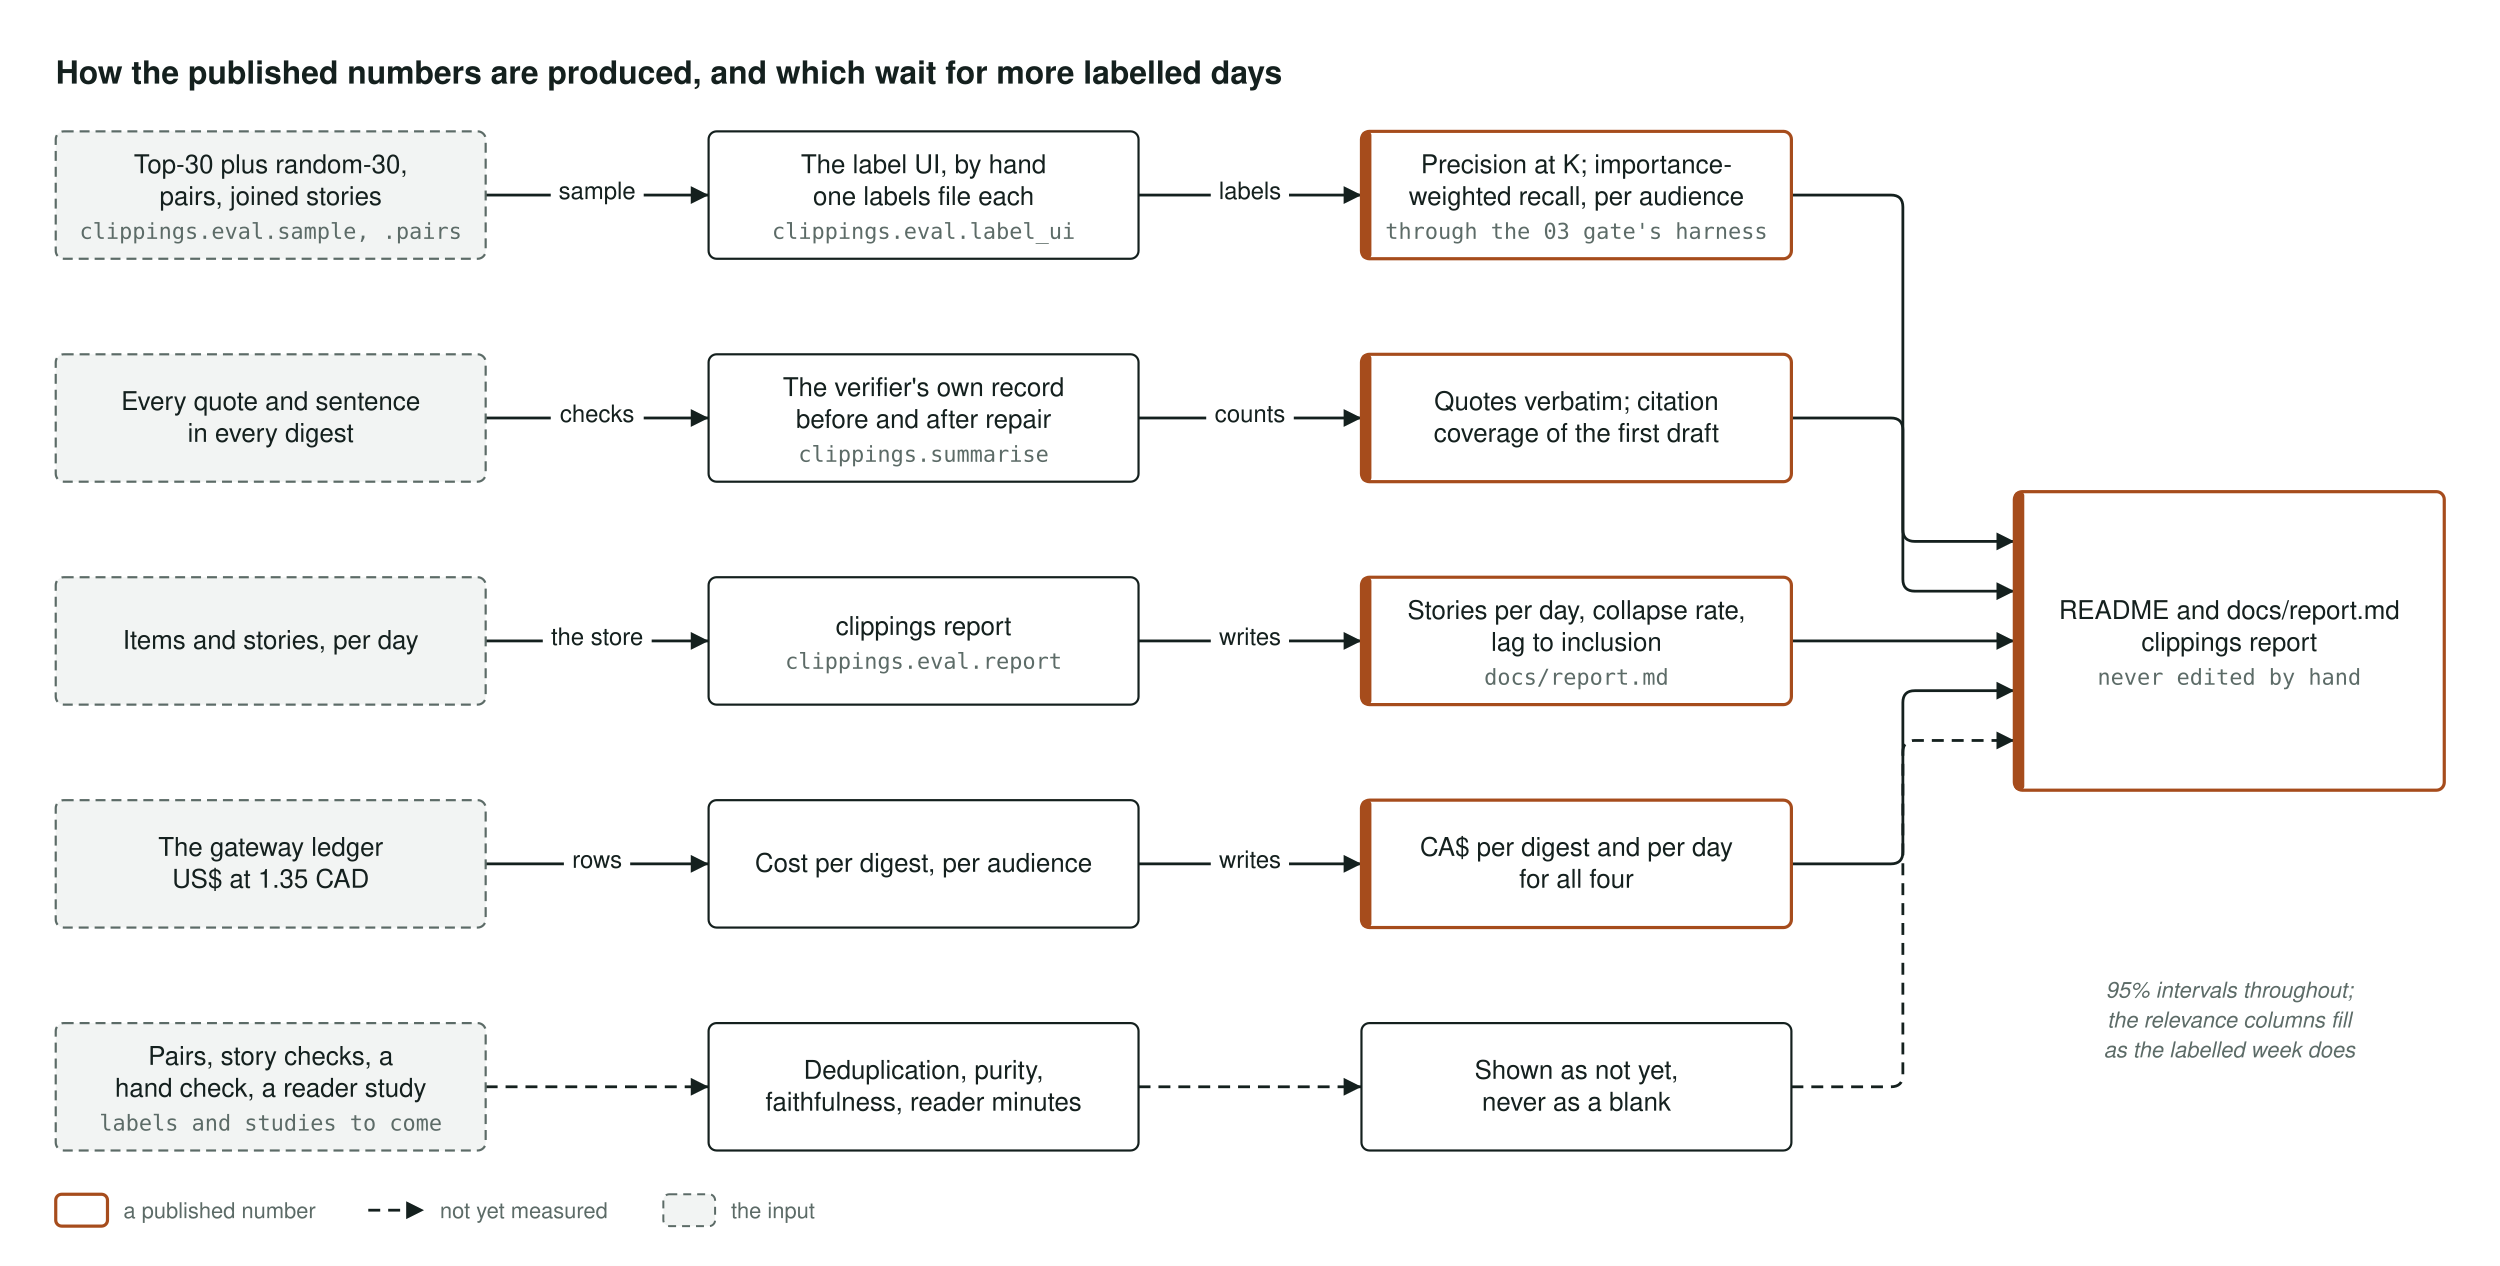
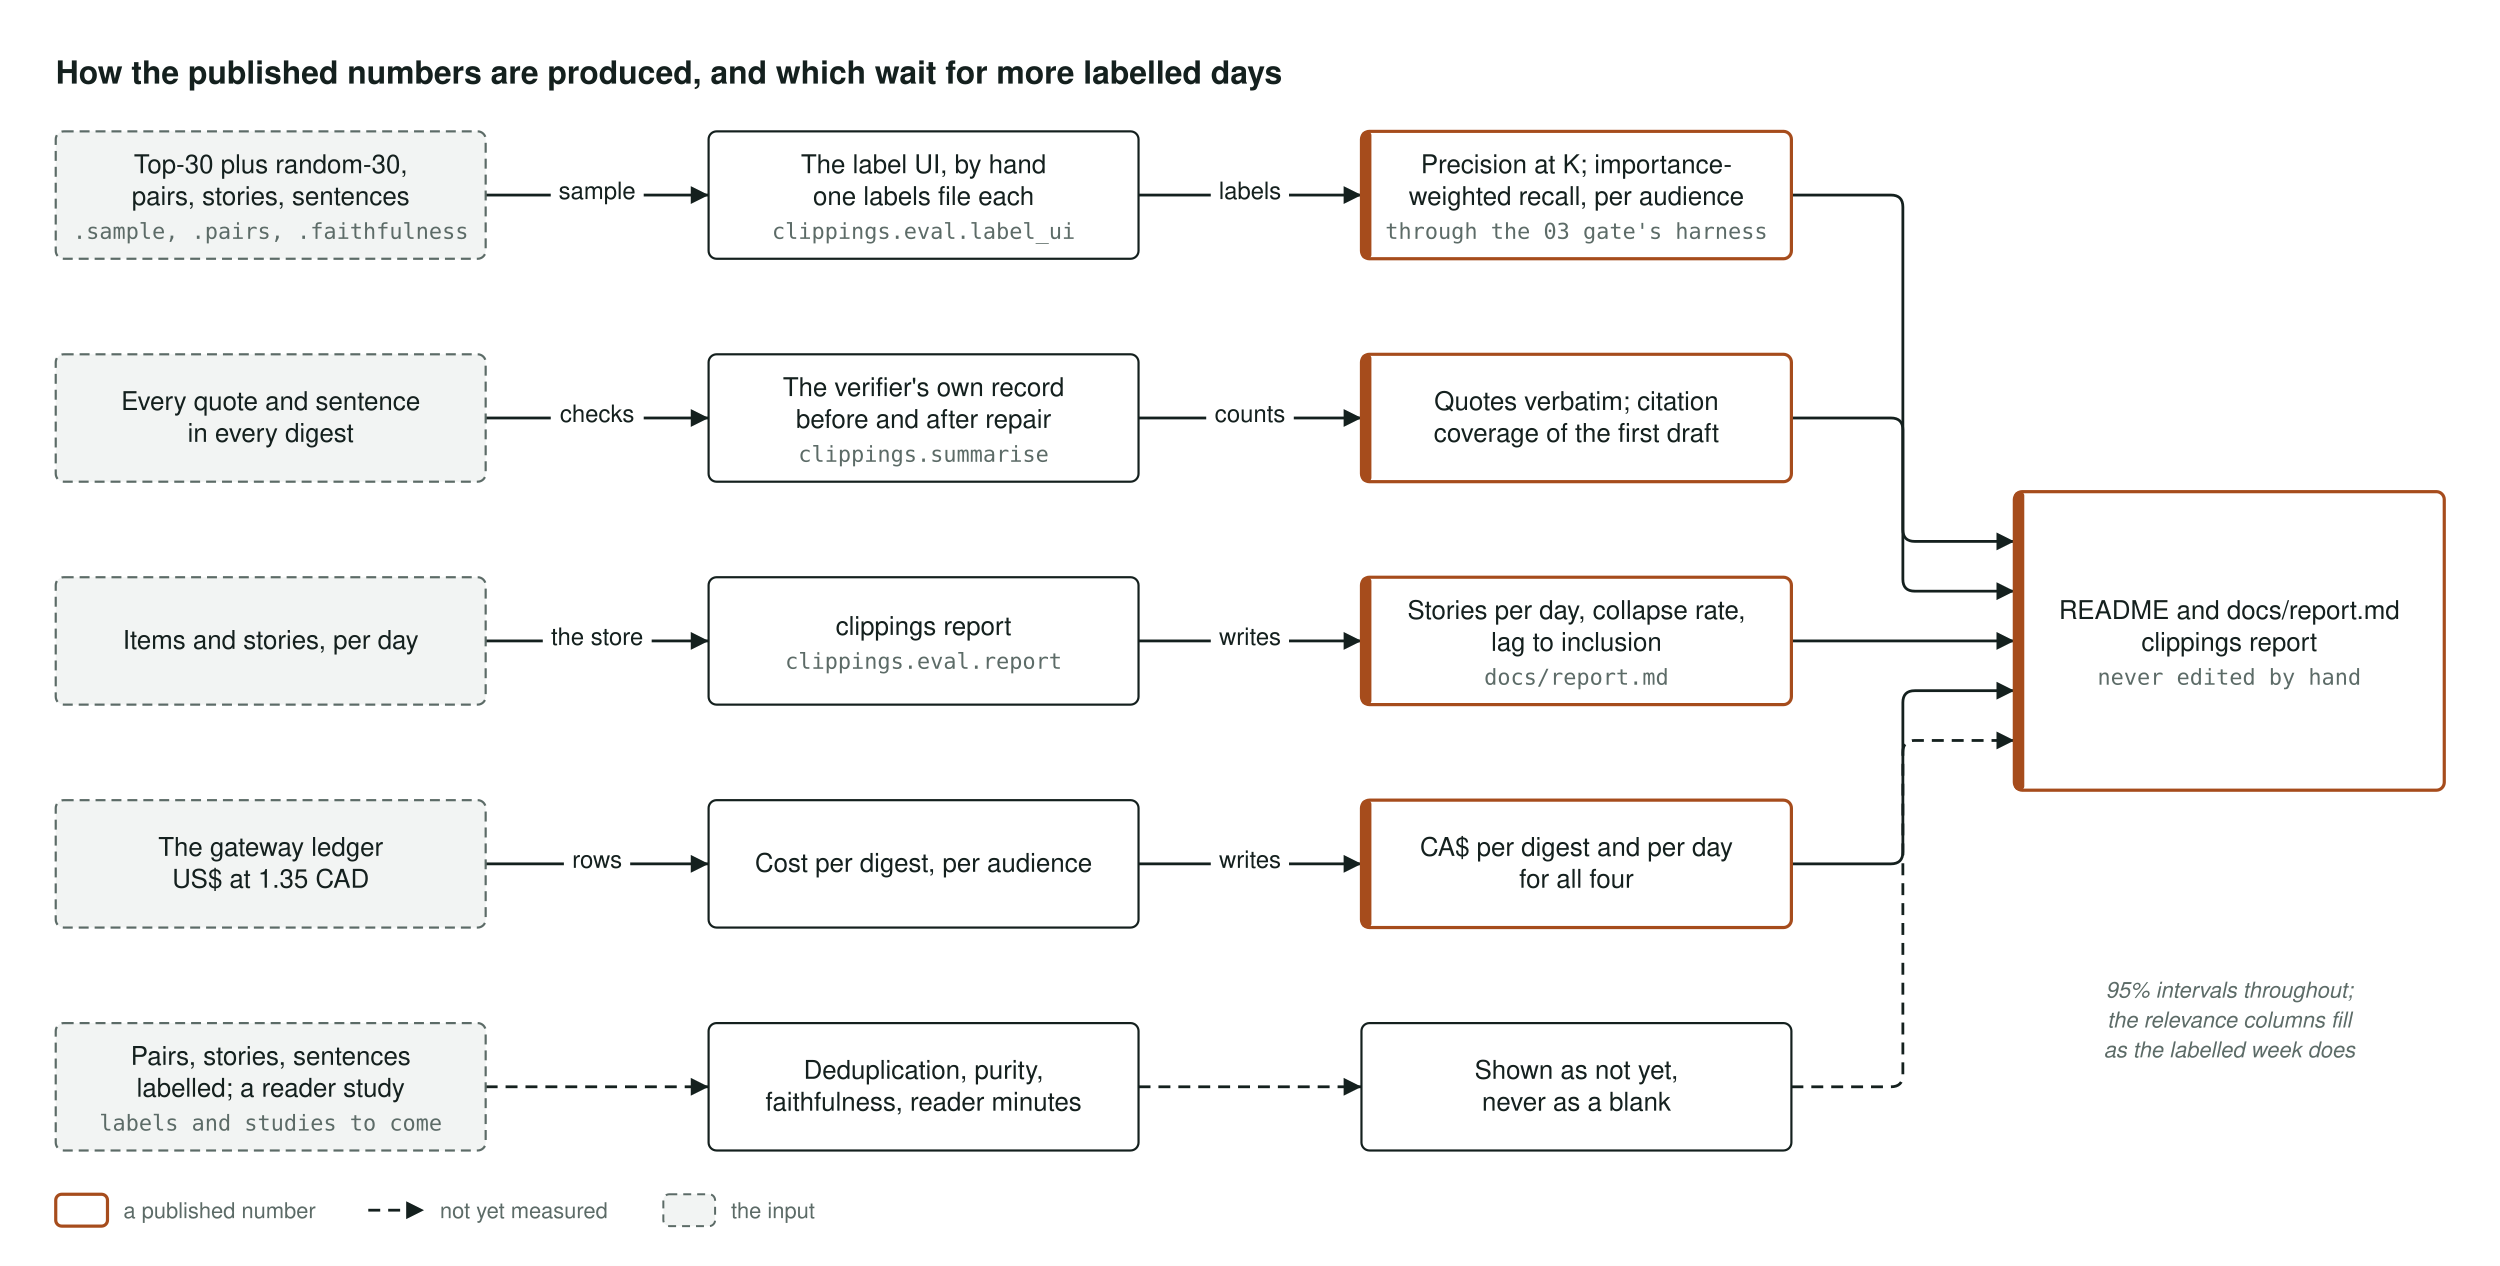
- <svg xmlns="http://www.w3.org/2000/svg" width="1256" height="636" viewBox="0 0 1256 636" role="img" aria-label="Precision and recall come from hand-labelled audience-days drawn by a stratified sampler and scored through the release gate's harness; quote and citation checks come from the verifier's own record; cost comes from the gateway ledger; deduplication and cluster purity have labelling pages and wait for their labels; faithfulness and reader time wait for a hand check and a study." font-family="'Segoe UI', 'Helvetica Neue', Helvetica, Arial, sans-serif">
+ <svg xmlns="http://www.w3.org/2000/svg" width="1256" height="636" viewBox="0 0 1256 636" role="img" aria-label="Precision and recall come from hand-labelled audience-days drawn by a stratified sampler and scored through the release gate's harness; quote and citation checks come from the verifier's own record; cost comes from the gateway ledger; deduplication, cluster purity and faithfulness have labelling pages and wait for their labels; reader time waits for a study." font-family="'Segoe UI', 'Helvetica Neue', Helvetica, Arial, sans-serif">
  <defs>
    <marker id="arrow" viewBox="0 0 10 10" refX="9" refY="5" markerWidth="8" markerHeight="8" orient="auto-start-reverse">
      <path d="M 1 1 L 9 5 L 1 9 z" fill="#14201E" />
    </marker>
    <marker id="arrow-accent" viewBox="0 0 10 10" refX="9" refY="5" markerWidth="8" markerHeight="8" orient="auto-start-reverse">
      <path d="M 1 1 L 9 5 L 1 9 z" fill="#0E6E60" />
    </marker>
    <marker id="arrow-signal" viewBox="0 0 10 10" refX="9" refY="5" markerWidth="8" markerHeight="8" orient="auto-start-reverse">
      <path d="M 1 1 L 9 5 L 1 9 z" fill="#A64C1C" />
    </marker>
    <marker id="arrow-muted" viewBox="0 0 10 10" refX="9" refY="5" markerWidth="8" markerHeight="8" orient="auto-start-reverse">
      <path d="M 1 1 L 9 5 L 1 9 z" fill="#5C6B67" />
    </marker>
  </defs>
  <rect width="1256" height="636" fill="#FFFFFF" />
  <text x="28" y="42" font-size="16" font-weight="700" fill="#14201E">How the published numbers are produced, and which wait for more labelled days</text>
  <path d="M 244.0 98.0 L 356.0 98.0" fill="none" stroke="#14201E" stroke-width="1.4" marker-end="url(#arrow)" />
  <path d="M 572.0 98.0 L 684.0 98.0" fill="none" stroke="#14201E" stroke-width="1.4" marker-end="url(#arrow)" />
  <path d="M 244.0 210.0 L 356.0 210.0" fill="none" stroke="#14201E" stroke-width="1.4" marker-end="url(#arrow)" />
  <path d="M 572.0 210.0 L 684.0 210.0" fill="none" stroke="#14201E" stroke-width="1.4" marker-end="url(#arrow)" />
  <path d="M 244.0 322.0 L 356.0 322.0" fill="none" stroke="#14201E" stroke-width="1.4" marker-end="url(#arrow)" />
  <path d="M 572.0 322.0 L 684.0 322.0" fill="none" stroke="#14201E" stroke-width="1.4" marker-end="url(#arrow)" />
  <path d="M 244.0 434.0 L 356.0 434.0" fill="none" stroke="#14201E" stroke-width="1.4" marker-end="url(#arrow)" />
  <path d="M 572.0 434.0 L 684.0 434.0" fill="none" stroke="#14201E" stroke-width="1.4" marker-end="url(#arrow)" />
  <path d="M 244.0 546.0 L 356.0 546.0" fill="none" stroke="#14201E" stroke-width="1.4" stroke-dasharray="6 4" marker-end="url(#arrow)" />
  <path d="M 572.0 546.0 L 684.0 546.0" fill="none" stroke="#14201E" stroke-width="1.4" stroke-dasharray="6 4" marker-end="url(#arrow)" />
  <path d="M 900.0 98.0 L 950.0 98.0 Q 956.0 98.0 956.0 104.0 L 956.0 266.0 Q 956.0 272.0 962.0 272.0 L 1012.0 272.0" fill="none" stroke="#14201E" stroke-width="1.4" marker-end="url(#arrow)" />
  <path d="M 900.0 210.0 L 950.0 210.0 Q 956.0 210.0 956.0 216.0 L 956.0 291.0 Q 956.0 297.0 962.0 297.0 L 1012.0 297.0" fill="none" stroke="#14201E" stroke-width="1.4" marker-end="url(#arrow)" />
  <path d="M 900.0 322.0 L 1012.0 322.0" fill="none" stroke="#14201E" stroke-width="1.4" marker-end="url(#arrow)" />
  <path d="M 900.0 434.0 L 950.0 434.0 Q 956.0 434.0 956.0 428.0 L 956.0 353.0 Q 956.0 347.0 962.0 347.0 L 1012.0 347.0" fill="none" stroke="#14201E" stroke-width="1.4" marker-end="url(#arrow)" />
  <path d="M 900.0 546.0 L 950.0 546.0 Q 956.0 546.0 956.0 540.0 L 956.0 378.0 Q 956.0 372.0 962.0 372.0 L 1012.0 372.0" fill="none" stroke="#14201E" stroke-width="1.4" stroke-dasharray="6 4" marker-end="url(#arrow)" />
  <rect x="28.0" y="66.0" width="216.0" height="64.0" rx="4" fill="#F2F4F3" stroke="#5C6B67" stroke-width="1.1" stroke-dasharray="5 3" />
  <text x="136.0" y="87.0" font-size="13" font-weight="500" text-anchor="middle" fill="#14201E">Top-30 plus random-30,</text>
-   <text x="136.0" y="103.0" font-size="13" font-weight="500" text-anchor="middle" fill="#14201E">pairs, joined stories</text>
-   <text x="136.0" y="120.0" font-size="11" font-family="Consolas, Menlo, 'DejaVu Sans Mono', monospace" text-anchor="middle" fill="#5C6B67">clippings.eval.sample, .pairs</text>
+   <text x="136.0" y="103.0" font-size="13" font-weight="500" text-anchor="middle" fill="#14201E">pairs, stories, sentences</text>
+   <text x="136.0" y="120.0" font-size="11" font-family="Consolas, Menlo, 'DejaVu Sans Mono', monospace" text-anchor="middle" fill="#5C6B67">.sample, .pairs, .faithfulness</text>
  <rect x="356.0" y="66.0" width="216.0" height="64.0" rx="4" fill="#FFFFFF" stroke="#14201E" stroke-width="1.1" />
  <text x="464.0" y="87.0" font-size="13" font-weight="500" text-anchor="middle" fill="#14201E">The label UI, by hand</text>
  <text x="464.0" y="103.0" font-size="13" font-weight="500" text-anchor="middle" fill="#14201E">one labels file each</text>
  <text x="464.0" y="120.0" font-size="11" font-family="Consolas, Menlo, 'DejaVu Sans Mono', monospace" text-anchor="middle" fill="#5C6B67">clippings.eval.label_ui</text>
  <rect x="684.0" y="66.0" width="216.0" height="64.0" rx="4" fill="#FFFFFF" stroke="#A64C1C" stroke-width="1.6" />
  <rect x="684.0" y="66.0" width="5" height="64.0" rx="2" fill="#A64C1C" />
  <text x="792.0" y="87.0" font-size="13" font-weight="500" text-anchor="middle" fill="#14201E">Precision at K; importance-</text>
  <text x="792.0" y="103.0" font-size="13" font-weight="500" text-anchor="middle" fill="#14201E">weighted recall, per audience</text>
  <text x="792.0" y="120.0" font-size="11" font-family="Consolas, Menlo, 'DejaVu Sans Mono', monospace" text-anchor="middle" fill="#5C6B67">through the 03 gate's harness</text>
  <rect x="28.0" y="178.0" width="216.0" height="64.0" rx="4" fill="#F2F4F3" stroke="#5C6B67" stroke-width="1.1" stroke-dasharray="5 3" />
  <text x="136.0" y="206.0" font-size="13" font-weight="500" text-anchor="middle" fill="#14201E">Every quote and sentence</text>
  <text x="136.0" y="222.0" font-size="13" font-weight="500" text-anchor="middle" fill="#14201E">in every digest</text>
  <rect x="356.0" y="178.0" width="216.0" height="64.0" rx="4" fill="#FFFFFF" stroke="#14201E" stroke-width="1.1" />
  <text x="464.0" y="199.0" font-size="13" font-weight="500" text-anchor="middle" fill="#14201E">The verifier's own record</text>
  <text x="464.0" y="215.0" font-size="13" font-weight="500" text-anchor="middle" fill="#14201E">before and after repair</text>
  <text x="464.0" y="232.0" font-size="11" font-family="Consolas, Menlo, 'DejaVu Sans Mono', monospace" text-anchor="middle" fill="#5C6B67">clippings.summarise</text>
  <rect x="684.0" y="178.0" width="216.0" height="64.0" rx="4" fill="#FFFFFF" stroke="#A64C1C" stroke-width="1.6" />
  <rect x="684.0" y="178.0" width="5" height="64.0" rx="2" fill="#A64C1C" />
  <text x="792.0" y="206.0" font-size="13" font-weight="500" text-anchor="middle" fill="#14201E">Quotes verbatim; citation</text>
  <text x="792.0" y="222.0" font-size="13" font-weight="500" text-anchor="middle" fill="#14201E">coverage of the first draft</text>
  <rect x="28.0" y="290.0" width="216.0" height="64.0" rx="4" fill="#F2F4F3" stroke="#5C6B67" stroke-width="1.1" stroke-dasharray="5 3" />
  <text x="136.0" y="326.0" font-size="13" font-weight="500" text-anchor="middle" fill="#14201E">Items and stories, per day</text>
  <rect x="356.0" y="290.0" width="216.0" height="64.0" rx="4" fill="#FFFFFF" stroke="#14201E" stroke-width="1.1" />
  <text x="464.0" y="319.0" font-size="13" font-weight="500" text-anchor="middle" fill="#14201E">clippings report</text>
  <text x="464.0" y="336.0" font-size="11" font-family="Consolas, Menlo, 'DejaVu Sans Mono', monospace" text-anchor="middle" fill="#5C6B67">clippings.eval.report</text>
  <rect x="684.0" y="290.0" width="216.0" height="64.0" rx="4" fill="#FFFFFF" stroke="#A64C1C" stroke-width="1.6" />
  <rect x="684.0" y="290.0" width="5" height="64.0" rx="2" fill="#A64C1C" />
  <text x="792.0" y="311.0" font-size="13" font-weight="500" text-anchor="middle" fill="#14201E">Stories per day, collapse rate,</text>
  <text x="792.0" y="327.0" font-size="13" font-weight="500" text-anchor="middle" fill="#14201E">lag to inclusion</text>
  <text x="792.0" y="344.0" font-size="11" font-family="Consolas, Menlo, 'DejaVu Sans Mono', monospace" text-anchor="middle" fill="#5C6B67">docs/report.md</text>
  <rect x="28.0" y="402.0" width="216.0" height="64.0" rx="4" fill="#F2F4F3" stroke="#5C6B67" stroke-width="1.1" stroke-dasharray="5 3" />
  <text x="136.0" y="430.0" font-size="13" font-weight="500" text-anchor="middle" fill="#14201E">The gateway ledger</text>
  <text x="136.0" y="446.0" font-size="13" font-weight="500" text-anchor="middle" fill="#14201E">US$ at 1.35 CAD</text>
  <rect x="356.0" y="402.0" width="216.0" height="64.0" rx="4" fill="#FFFFFF" stroke="#14201E" stroke-width="1.1" />
  <text x="464.0" y="438.0" font-size="13" font-weight="500" text-anchor="middle" fill="#14201E">Cost per digest, per audience</text>
  <rect x="684.0" y="402.0" width="216.0" height="64.0" rx="4" fill="#FFFFFF" stroke="#A64C1C" stroke-width="1.6" />
  <rect x="684.0" y="402.0" width="5" height="64.0" rx="2" fill="#A64C1C" />
  <text x="792.0" y="430.0" font-size="13" font-weight="500" text-anchor="middle" fill="#14201E">CA$ per digest and per day</text>
  <text x="792.0" y="446.0" font-size="13" font-weight="500" text-anchor="middle" fill="#14201E">for all four</text>
  <rect x="28.0" y="514.0" width="216.0" height="64.0" rx="4" fill="#F2F4F3" stroke="#5C6B67" stroke-width="1.1" stroke-dasharray="5 3" />
-   <text x="136.0" y="535.0" font-size="13" font-weight="500" text-anchor="middle" fill="#14201E">Pairs, story checks, a</text>
-   <text x="136.0" y="551.0" font-size="13" font-weight="500" text-anchor="middle" fill="#14201E">hand check, a reader study</text>
+   <text x="136.0" y="535.0" font-size="13" font-weight="500" text-anchor="middle" fill="#14201E">Pairs, stories, sentences</text>
+   <text x="136.0" y="551.0" font-size="13" font-weight="500" text-anchor="middle" fill="#14201E">labelled; a reader study</text>
  <text x="136.0" y="568.0" font-size="11" font-family="Consolas, Menlo, 'DejaVu Sans Mono', monospace" text-anchor="middle" fill="#5C6B67">labels and studies to come</text>
  <rect x="356.0" y="514.0" width="216.0" height="64.0" rx="4" fill="#FFFFFF" stroke="#14201E" stroke-width="1.1" />
  <text x="464.0" y="542.0" font-size="13" font-weight="500" text-anchor="middle" fill="#14201E">Deduplication, purity,</text>
  <text x="464.0" y="558.0" font-size="13" font-weight="500" text-anchor="middle" fill="#14201E">faithfulness, reader minutes</text>
  <rect x="684.0" y="514.0" width="216.0" height="64.0" rx="4" fill="#FFFFFF" stroke="#14201E" stroke-width="1.1" />
  <text x="792.0" y="542.0" font-size="13" font-weight="500" text-anchor="middle" fill="#14201E">Shown as not yet,</text>
  <text x="792.0" y="558.0" font-size="13" font-weight="500" text-anchor="middle" fill="#14201E">never as a blank</text>
  <rect x="1012.0" y="247.0" width="216.0" height="150.0" rx="4" fill="#FFFFFF" stroke="#A64C1C" stroke-width="1.6" />
  <rect x="1012.0" y="247.0" width="5" height="150.0" rx="2" fill="#A64C1C" />
  <text x="1120.0" y="311.0" font-size="13" font-weight="500" text-anchor="middle" fill="#14201E">README and docs/report.md</text>
  <text x="1120.0" y="327.0" font-size="13" font-weight="500" text-anchor="middle" fill="#14201E">clippings report</text>
  <text x="1120.0" y="344.0" font-size="11" font-family="Consolas, Menlo, 'DejaVu Sans Mono', monospace" text-anchor="middle" fill="#5C6B67">never edited by hand</text>
  <rect x="276.7" y="88.0" width="46.7" height="20.0" rx="3" fill="#FFFFFF" />
  <text x="300.0" y="100.0" font-size="12" text-anchor="middle" fill="#14201E">sample</text>
  <rect x="608.3" y="88.0" width="39.3" height="20.0" rx="3" fill="#FFFFFF" />
  <text x="628.0" y="100.0" font-size="12" text-anchor="middle" fill="#14201E">labels</text>
  <rect x="276.7" y="200.0" width="46.7" height="20.0" rx="3" fill="#FFFFFF" />
  <text x="300.0" y="212.0" font-size="12" text-anchor="middle" fill="#14201E">checks</text>
  <rect x="606.0" y="200.0" width="44.0" height="20.0" rx="3" fill="#FFFFFF" />
  <text x="628.0" y="212.0" font-size="12" text-anchor="middle" fill="#14201E">counts</text>
  <rect x="272.7" y="312.0" width="54.7" height="20.0" rx="3" fill="#FFFFFF" />
  <text x="300.0" y="324.0" font-size="12" text-anchor="middle" fill="#14201E">the store</text>
  <rect x="608.3" y="312.0" width="39.3" height="20.0" rx="3" fill="#FFFFFF" />
  <text x="628.0" y="324.0" font-size="12" text-anchor="middle" fill="#14201E">writes</text>
  <rect x="283.3" y="424.0" width="33.3" height="20.0" rx="3" fill="#FFFFFF" />
  <text x="300.0" y="436.0" font-size="12" text-anchor="middle" fill="#14201E">rows</text>
  <rect x="608.3" y="424.0" width="39.3" height="20.0" rx="3" fill="#FFFFFF" />
  <text x="628.0" y="436.0" font-size="12" text-anchor="middle" fill="#14201E">writes</text>
  <text x="1120.0" y="501.2" font-size="11" text-anchor="middle" fill="#5C6B67" font-style="italic">95% intervals throughout;</text>
  <text x="1120.0" y="516.2" font-size="11" text-anchor="middle" fill="#5C6B67" font-style="italic">the relevance columns fill</text>
  <text x="1120.0" y="531.2" font-size="11" text-anchor="middle" fill="#5C6B67" font-style="italic">as the labelled week does</text>
  <rect x="28" y="600" width="26" height="16" rx="3" fill="#FFFFFF" stroke="#A64C1C" stroke-width="1.6" />
  <text x="62" y="612" font-size="11" fill="#5C6B67">a published number</text>
  <path d="M 185.02 608 L 213.02 608" stroke="#14201E" stroke-width="1.4" fill="none" stroke-dasharray="6 4" marker-end="url(#arrow)" />
  <text x="221.02" y="612" font-size="11" fill="#5C6B67">not yet measured</text>
  <rect x="333.26" y="600" width="26" height="16" rx="3" fill="#F2F4F3" stroke="#5C6B67" stroke-dasharray="4 3" />
  <text x="367.26" y="612" font-size="11" fill="#5C6B67">the input</text>
</svg>
